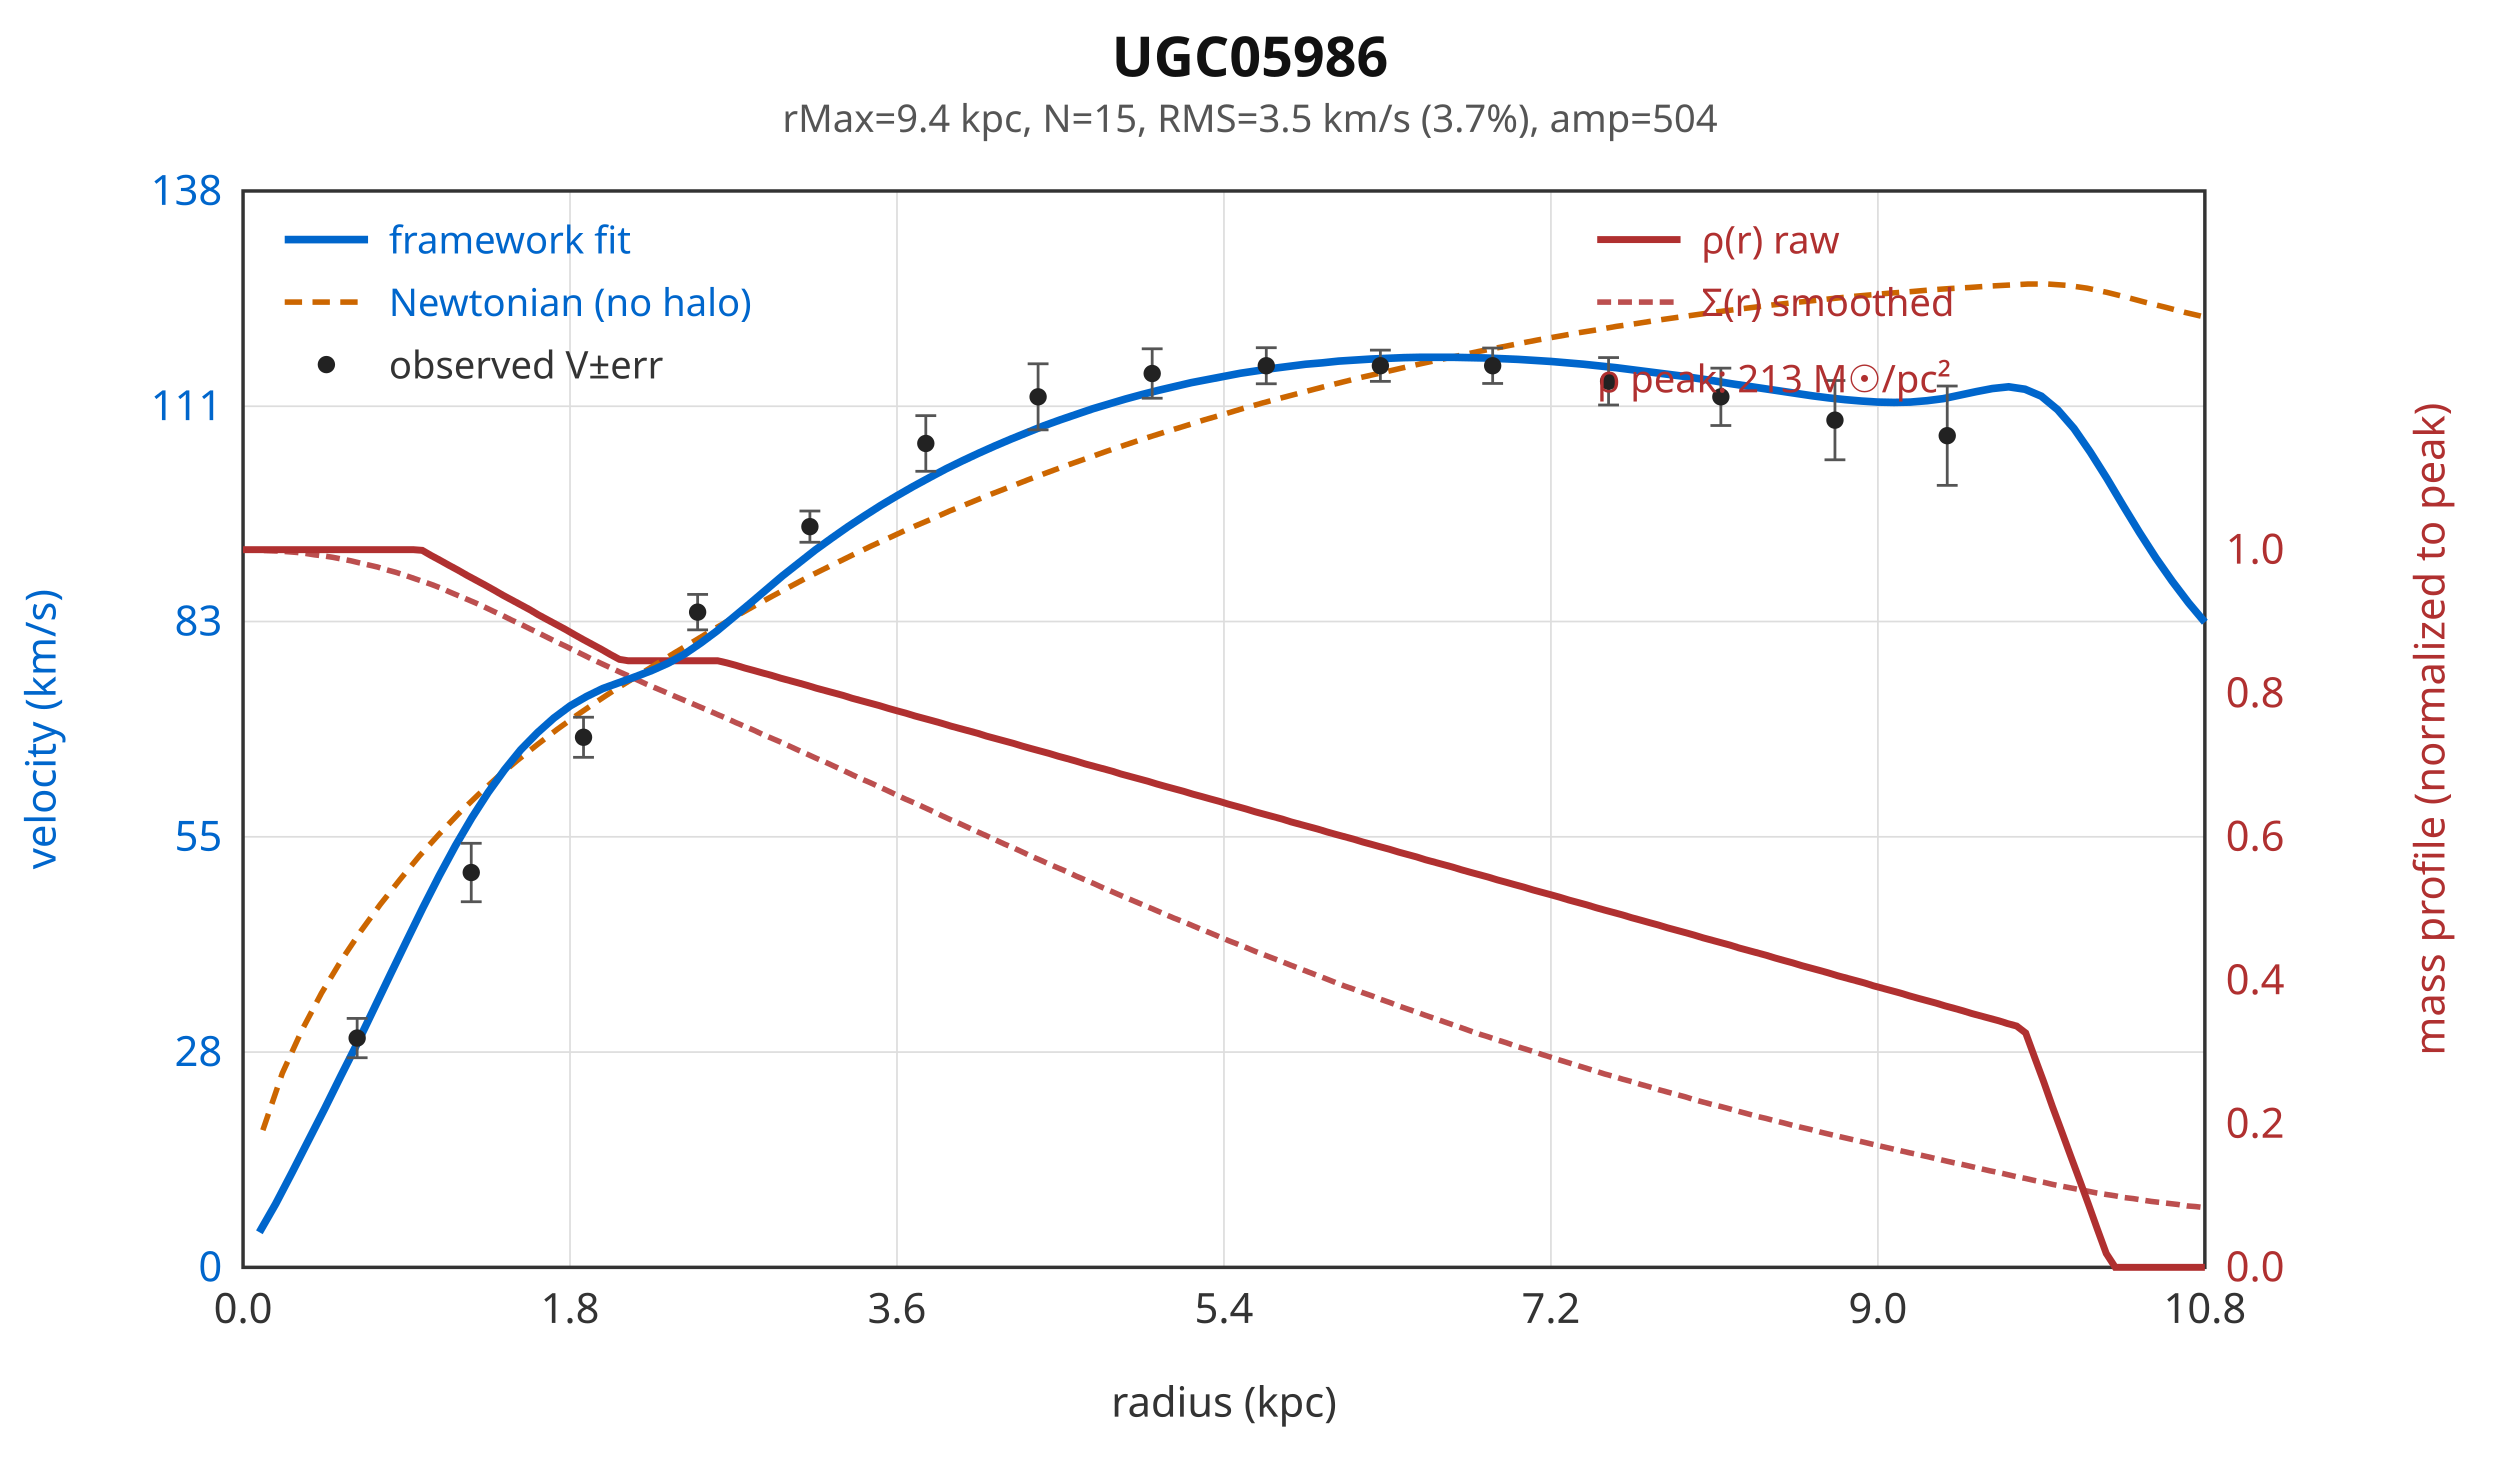
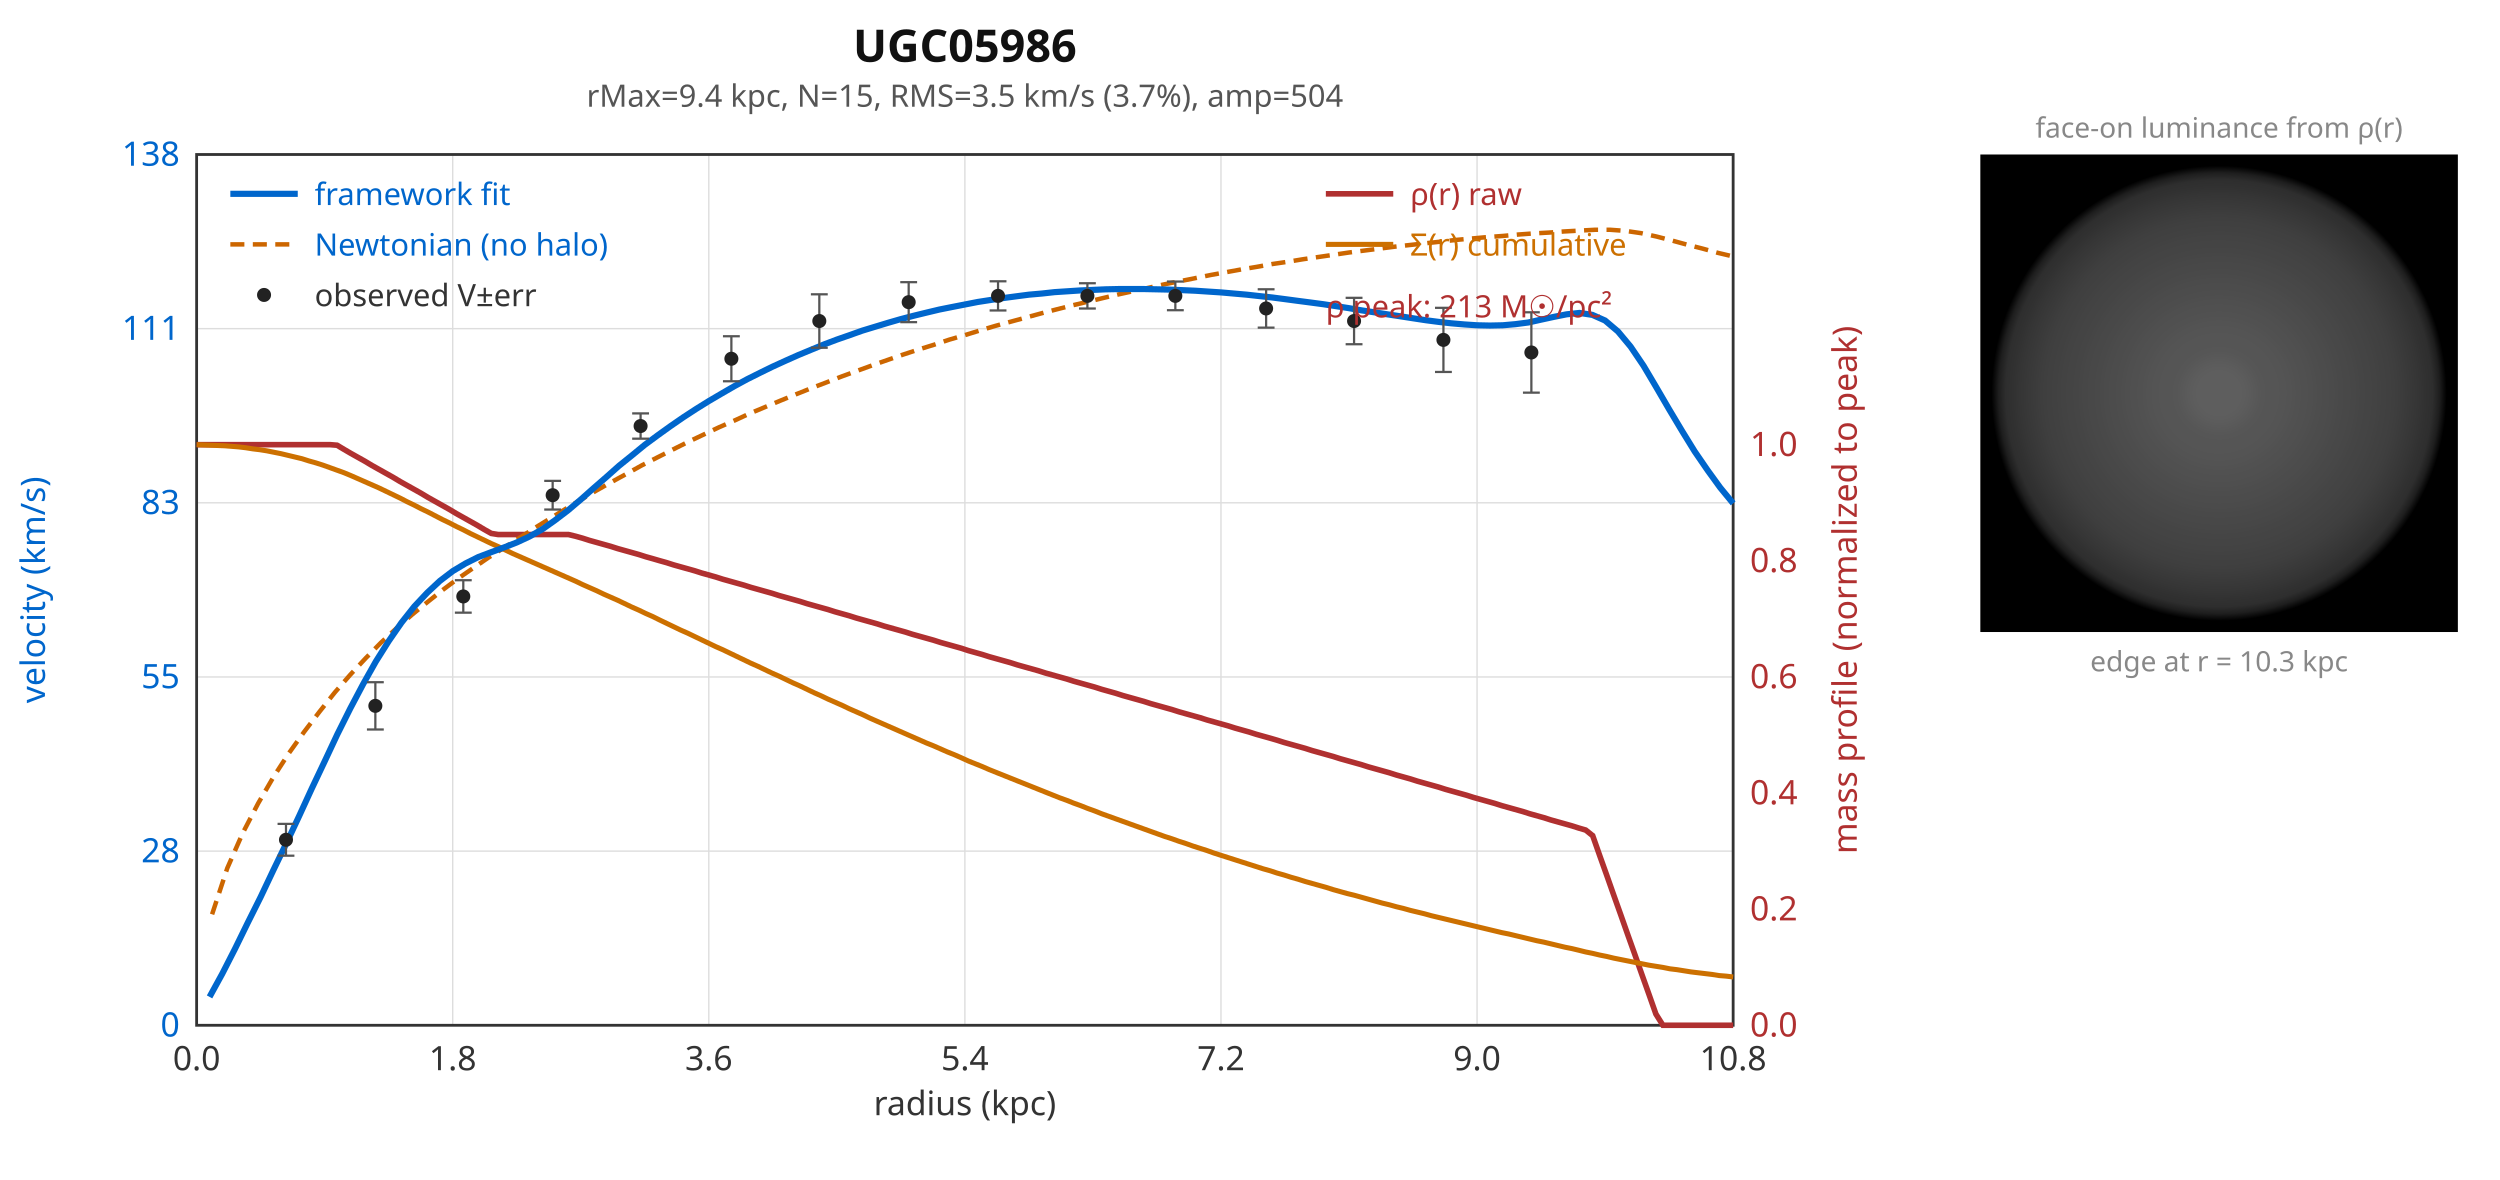
- <svg xmlns="http://www.w3.org/2000/svg" viewBox="0 0 720 420" width="720" height="420" font-family="sans-serif" font-size="12">
+ <svg xmlns="http://www.w3.org/2000/svg" viewBox="0 0 890 420" width="890" height="420" font-family="sans-serif" font-size="12">
  <style>
  .ax { stroke: #333; stroke-width: 1; fill: none; }
  .grid { stroke: #ddd; stroke-width: 0.5; fill: none; }
  .lbl { fill: #333; }
  .lbl-l { fill: #0066cc; }
  .lbl-r { fill: #b03030; }
+   .lbl-s { fill: #cc7000; }
  .obs { fill: #222; }
  .err { stroke: #555; stroke-width: 0.8; fill: none; }
  .fw { stroke: #0066cc; stroke-width: 2.2; fill: none; }
  .nt { stroke: #cc6600; stroke-width: 1.6; fill: none; stroke-dasharray: 5,3; }
  .rho { stroke: #b03030; stroke-width: 2.0; fill: none; }
-   .sig { stroke: #b03030; stroke-width: 1.6; fill: none; stroke-dasharray: 4,2; opacity: 0.85; }
+   .sig { stroke: #cc7000; stroke-width: 1.8; fill: none; }
  .title { fill: #111; font-size: 16px; font-weight: 600; }
  .subtitle { fill: #555; font-size: 11px; }
  .legend { font-size: 11px; }
+   .preview-bg { fill: #000; }
+   .preview-lbl { fill: #888; font-size: 10px; }
</style>
-   <text x="360.0" y="22" text-anchor="middle" class="title">UGC05986</text>
-   <text x="360.0" y="38" text-anchor="middle" class="subtitle">rMax=9.4 kpc, N=15, RMS=3.5 km/s (3.7%), amp=504</text>
-   <line x1="70" y1="365.0" x2="635" y2="365.0" class="grid" />
+   <text x="343.5" y="22" text-anchor="middle" class="title">UGC05986</text>
+   <text x="343.5" y="38" text-anchor="middle" class="subtitle">rMax=9.4 kpc, N=15, RMS=3.5 km/s (3.7%), amp=504</text>
+   <line x1="70" y1="365.0" x2="617" y2="365.0" class="grid" />
  <text x="64" y="369.0" text-anchor="end" class="lbl-l">0</text>
-   <line x1="70" y1="303.0" x2="635" y2="303.0" class="grid" />
+   <line x1="70" y1="303.0" x2="617" y2="303.0" class="grid" />
  <text x="64" y="307.0" text-anchor="end" class="lbl-l">28</text>
-   <line x1="70" y1="241" x2="635" y2="241" class="grid" />
+   <line x1="70" y1="241" x2="617" y2="241" class="grid" />
  <text x="64" y="245" text-anchor="end" class="lbl-l">55</text>
-   <line x1="70" y1="179.0" x2="635" y2="179.0" class="grid" />
+   <line x1="70" y1="179.0" x2="617" y2="179.0" class="grid" />
  <text x="64" y="183.0" text-anchor="end" class="lbl-l">83</text>
-   <line x1="70" y1="117" x2="635" y2="117" class="grid" />
+   <line x1="70" y1="117" x2="617" y2="117" class="grid" />
  <text x="64" y="121" text-anchor="end" class="lbl-l">111</text>
-   <line x1="70" y1="55.0" x2="635" y2="55.0" class="grid" />
+   <line x1="70" y1="55.0" x2="617" y2="55.0" class="grid" />
  <text x="64" y="59.0" text-anchor="end" class="lbl-l">138</text>
-   <text x="641" y="369.0" text-anchor="start" class="lbl-r">0.0</text>
-   <text x="641" y="327.667" text-anchor="start" class="lbl-r">0.2</text>
-   <text x="641" y="286.333" text-anchor="start" class="lbl-r">0.4</text>
-   <text x="641" y="245" text-anchor="start" class="lbl-r">0.6</text>
-   <text x="641" y="203.667" text-anchor="start" class="lbl-r">0.8</text>
-   <text x="641" y="162.333" text-anchor="start" class="lbl-r">1.0</text>
+   <text x="623" y="369.0" text-anchor="start" class="lbl-r">0.0</text>
+   <text x="623" y="327.667" text-anchor="start" class="lbl-r">0.2</text>
+   <text x="623" y="286.333" text-anchor="start" class="lbl-r">0.4</text>
+   <text x="623" y="245" text-anchor="start" class="lbl-r">0.6</text>
+   <text x="623" y="203.667" text-anchor="start" class="lbl-r">0.8</text>
+   <text x="623" y="162.333" text-anchor="start" class="lbl-r">1.0</text>
  <line x1="70.0" y1="55" x2="70.0" y2="365" class="grid" />
  <text x="70.0" y="381" text-anchor="middle" class="lbl">0.0</text>
-   <line x1="164.167" y1="55" x2="164.167" y2="365" class="grid" />
-   <text x="164.167" y="381" text-anchor="middle" class="lbl">1.8</text>
-   <line x1="258.333" y1="55" x2="258.333" y2="365" class="grid" />
-   <text x="258.333" y="381" text-anchor="middle" class="lbl">3.6</text>
-   <line x1="352.5" y1="55" x2="352.5" y2="365" class="grid" />
-   <text x="352.5" y="381" text-anchor="middle" class="lbl">5.4</text>
-   <line x1="446.667" y1="55" x2="446.667" y2="365" class="grid" />
-   <text x="446.667" y="381" text-anchor="middle" class="lbl">7.2</text>
-   <line x1="540.833" y1="55" x2="540.833" y2="365" class="grid" />
-   <text x="540.833" y="381" text-anchor="middle" class="lbl">9.0</text>
-   <line x1="635.0" y1="55" x2="635.0" y2="365" class="grid" />
-   <text x="635.0" y="381" text-anchor="middle" class="lbl">10.8</text>
-   <text x="352.5" y="408" text-anchor="middle" class="lbl">radius (kpc)</text>
+   <line x1="161.167" y1="55" x2="161.167" y2="365" class="grid" />
+   <text x="161.167" y="381" text-anchor="middle" class="lbl">1.8</text>
+   <line x1="252.333" y1="55" x2="252.333" y2="365" class="grid" />
+   <text x="252.333" y="381" text-anchor="middle" class="lbl">3.6</text>
+   <line x1="343.5" y1="55" x2="343.5" y2="365" class="grid" />
+   <text x="343.5" y="381" text-anchor="middle" class="lbl">5.4</text>
+   <line x1="434.667" y1="55" x2="434.667" y2="365" class="grid" />
+   <text x="434.667" y="381" text-anchor="middle" class="lbl">7.2</text>
+   <line x1="525.833" y1="55" x2="525.833" y2="365" class="grid" />
+   <text x="525.833" y="381" text-anchor="middle" class="lbl">9.0</text>
+   <line x1="617.0" y1="55" x2="617.0" y2="365" class="grid" />
+   <text x="617.0" y="381" text-anchor="middle" class="lbl">10.8</text>
+   <text x="343.5" y="397" text-anchor="middle" class="lbl">radius (kpc)</text>
  <text x="16" y="210.0" text-anchor="middle" class="lbl-l" transform="rotate(-90, 16, 210.0)">velocity (km/s)</text>
-   <text x="704" y="210.0" text-anchor="middle" class="lbl-r" transform="rotate(-90, 704, 210.0)">mass profile (normalized to peak)</text>
-   <rect x="70" y="55" width="565" height="310" class="ax" />
-   <path d="M 70.0,158.3 L 72.6,158.3 L 75.2,158.3 L 77.7,158.3 L 80.3,158.3 L 82.9,158.3 L 85.5,158.3 L 88.1,158.3 L 90.6,158.3 L 93.2,158.3 L 95.8,158.3 L 98.4,158.3 L 101.0,158.3 L 103.5,158.3 L 106.1,158.3 L 108.7,158.3 L 111.3,158.3 L 113.9,158.3 L 116.4,158.3 L 119.0,158.3 L 121.6,158.5 L 124.2,160.0 L 126.8,161.4 L 129.3,162.8 L 131.9,164.2 L 134.5,165.7 L 137.1,167.1 L 139.7,168.5 L 142.2,169.9 L 144.8,171.4 L 147.4,172.8 L 150.0,174.2 L 152.6,175.6 L 155.1,177.1 L 157.7,178.5 L 160.3,179.9 L 162.9,181.3 L 165.5,182.8 L 168.0,184.2 L 170.6,185.6 L 173.2,187.0 L 175.8,188.5 L 178.4,189.9 L 180.9,190.3 L 183.5,190.3 L 186.1,190.3 L 188.7,190.3 L 191.3,190.3 L 193.8,190.3 L 196.4,190.3 L 199.0,190.3 L 201.6,190.3 L 204.2,190.3 L 206.7,190.3 L 209.3,190.9 L 211.9,191.6 L 214.5,192.4 L 217.1,193.1 L 219.6,193.8 L 222.2,194.5 L 224.8,195.3 L 227.4,196.0 L 230.0,196.7 L 232.5,197.4 L 235.1,198.2 L 237.7,198.9 L 240.3,199.6 L 242.9,200.3 L 245.4,201.1 L 248.0,201.8 L 250.6,202.5 L 253.2,203.2 L 255.8,204.0 L 258.3,204.7 L 260.9,205.4 L 263.5,206.2 L 266.1,206.9 L 268.7,207.6 L 271.2,208.3 L 273.8,209.1 L 276.4,209.8 L 279.0,210.5 L 281.6,211.2 L 284.1,212.0 L 286.7,212.7 L 289.3,213.4 L 291.9,214.1 L 294.5,214.9 L 297.0,215.6 L 299.6,216.3 L 302.2,217.0 L 304.8,217.8 L 307.4,218.5 L 309.9,219.2 L 312.5,220.0 L 315.1,220.7 L 317.7,221.4 L 320.3,222.1 L 322.8,222.9 L 325.4,223.6 L 328.0,224.3 L 330.6,225.0 L 333.2,225.8 L 335.7,226.5 L 338.3,227.2 L 340.9,227.9 L 343.5,228.7 L 346.1,229.4 L 348.6,230.1 L 351.2,230.8 L 353.8,231.6 L 356.4,232.3 L 358.9,233.0 L 361.5,233.8 L 364.1,234.5 L 366.7,235.2 L 369.3,235.9 L 371.8,236.7 L 374.4,237.4 L 377.0,238.1 L 379.6,238.8 L 382.2,239.6 L 384.7,240.3 L 387.3,241.0 L 389.9,241.7 L 392.5,242.5 L 395.1,243.2 L 397.6,243.9 L 400.2,244.6 L 402.8,245.4 L 405.4,246.1 L 408.0,246.8 L 410.5,247.6 L 413.1,248.3 L 415.7,249.0 L 418.3,249.7 L 420.9,250.5 L 423.4,251.2 L 426.0,251.9 L 428.6,252.6 L 431.2,253.4 L 433.8,254.1 L 436.3,254.8 L 438.9,255.5 L 441.5,256.3 L 444.1,257.0 L 446.7,257.7 L 449.2,258.4 L 451.8,259.2 L 454.4,259.9 L 457.0,260.6 L 459.6,261.4 L 462.1,262.1 L 464.7,262.8 L 467.3,263.5 L 469.9,264.3 L 472.5,265.0 L 475.0,265.7 L 477.6,266.4 L 480.2,267.2 L 482.8,267.9 L 485.4,268.6 L 487.9,269.3 L 490.5,270.1 L 493.1,270.8 L 495.7,271.5 L 498.3,272.2 L 500.8,273.0 L 503.4,273.7 L 506.0,274.4 L 508.6,275.1 L 511.2,275.9 L 513.7,276.6 L 516.3,277.3 L 518.9,278.1 L 521.5,278.8 L 524.1,279.5 L 526.6,280.2 L 529.2,281.0 L 531.8,281.7 L 534.4,282.4 L 537.0,283.1 L 539.5,283.9 L 542.1,284.6 L 544.7,285.3 L 547.3,286.0 L 549.9,286.8 L 552.4,287.5 L 555.0,288.2 L 557.6,288.9 L 560.2,289.7 L 562.8,290.4 L 565.3,291.1 L 567.9,291.9 L 570.5,292.6 L 573.1,293.3 L 575.7,294.0 L 578.2,294.8 L 580.8,295.5 L 583.4,297.5 L 586.0,304.6 L 588.6,311.6 L 591.1,318.7 L 593.7,325.7 L 596.3,332.8 L 598.9,339.8 L 601.5,346.9 L 604.0,353.9 L 606.6,361.0 L 609.2,365.0 L 611.8,365.0 L 614.4,365.0 L 616.9,365.0 L 619.5,365.0 L 622.1,365.0 L 624.7,365.0 L 627.3,365.0 L 629.8,365.0 L 632.4,365.0 L 635.0,365.0" class="rho" />
-   <path d="M 70.0,158.3 L 72.6,158.4 L 75.2,158.5 L 77.7,158.6 L 80.3,158.7 L 82.9,158.9 L 85.5,159.1 L 88.1,159.4 L 90.6,159.8 L 93.2,160.1 L 95.8,160.5 L 98.4,161.0 L 101.0,161.5 L 103.5,162.1 L 106.1,162.7 L 108.7,163.3 L 111.3,164.1 L 113.9,164.8 L 116.4,165.6 L 119.0,166.5 L 121.6,167.4 L 124.2,168.3 L 126.8,169.3 L 129.3,170.4 L 131.9,171.5 L 134.5,172.6 L 137.1,173.7 L 139.7,174.9 L 142.2,176.1 L 144.8,177.3 L 147.4,178.6 L 150.0,179.8 L 152.6,181.1 L 155.1,182.3 L 157.7,183.6 L 160.3,184.9 L 162.9,186.1 L 165.5,187.4 L 168.0,188.6 L 170.6,189.9 L 173.2,191.1 L 175.8,192.3 L 178.4,193.5 L 180.9,194.6 L 183.5,195.8 L 186.1,197.0 L 188.7,198.1 L 191.3,199.2 L 193.8,200.3 L 196.4,201.4 L 199.0,202.5 L 201.6,203.6 L 204.2,204.7 L 206.7,205.8 L 209.3,206.9 L 211.9,208.1 L 214.5,209.2 L 217.1,210.3 L 219.6,211.5 L 222.2,212.6 L 224.8,213.7 L 227.4,214.9 L 230.0,216.1 L 232.5,217.2 L 235.1,218.4 L 237.7,219.5 L 240.3,220.7 L 242.9,221.9 L 245.4,223.1 L 248.0,224.3 L 250.6,225.4 L 253.2,226.6 L 255.8,227.8 L 258.3,229.0 L 260.9,230.2 L 263.5,231.3 L 266.1,232.5 L 268.7,233.7 L 271.2,234.9 L 273.8,236.1 L 276.4,237.2 L 279.0,238.4 L 281.6,239.6 L 284.1,240.7 L 286.7,241.9 L 289.3,243.1 L 291.9,244.2 L 294.5,245.4 L 297.0,246.6 L 299.6,247.7 L 302.2,248.9 L 304.8,250.0 L 307.4,251.1 L 309.9,252.3 L 312.5,253.4 L 315.1,254.5 L 317.7,255.7 L 320.3,256.8 L 322.8,257.9 L 325.4,259.0 L 328.0,260.1 L 330.6,261.2 L 333.2,262.3 L 335.7,263.4 L 338.3,264.5 L 340.9,265.5 L 343.5,266.6 L 346.1,267.7 L 348.6,268.7 L 351.2,269.8 L 353.8,270.9 L 356.4,271.9 L 358.9,272.9 L 361.5,274.0 L 364.1,275.0 L 366.7,276.0 L 369.3,277.0 L 371.8,278.0 L 374.4,279.0 L 377.0,280.0 L 379.6,281.0 L 382.2,282.0 L 384.7,283.0 L 387.3,284.0 L 389.9,284.9 L 392.5,285.9 L 395.1,286.8 L 397.6,287.8 L 400.2,288.7 L 402.8,289.7 L 405.4,290.6 L 408.0,291.5 L 410.5,292.4 L 413.1,293.3 L 415.7,294.2 L 418.3,295.1 L 420.9,296.0 L 423.4,296.9 L 426.0,297.8 L 428.6,298.6 L 431.2,299.5 L 433.8,300.3 L 436.3,301.2 L 438.9,302.0 L 441.5,302.8 L 444.1,303.7 L 446.7,304.5 L 449.2,305.3 L 451.8,306.1 L 454.4,306.9 L 457.0,307.7 L 459.6,308.5 L 462.1,309.3 L 464.7,310.0 L 467.3,310.8 L 469.9,311.5 L 472.5,312.3 L 475.0,313.0 L 477.6,313.8 L 480.2,314.5 L 482.8,315.2 L 485.4,315.9 L 487.9,316.7 L 490.5,317.4 L 493.1,318.1 L 495.7,318.7 L 498.3,319.4 L 500.8,320.1 L 503.4,320.8 L 506.0,321.5 L 508.6,322.1 L 511.2,322.8 L 513.7,323.4 L 516.3,324.1 L 518.9,324.7 L 521.5,325.3 L 524.1,326.0 L 526.6,326.6 L 529.2,327.2 L 531.8,327.8 L 534.4,328.4 L 537.0,329.0 L 539.5,329.6 L 542.1,330.2 L 544.7,330.8 L 547.3,331.4 L 549.9,332.0 L 552.4,332.5 L 555.0,333.1 L 557.6,333.7 L 560.2,334.3 L 562.8,334.9 L 565.3,335.4 L 567.9,336.0 L 570.5,336.6 L 573.1,337.2 L 575.7,337.7 L 578.2,338.3 L 580.8,338.9 L 583.4,339.4 L 586.0,340.0 L 588.6,340.5 L 591.1,341.1 L 593.7,341.6 L 596.3,342.1 L 598.9,342.6 L 601.5,343.1 L 604.0,343.6 L 606.6,344.0 L 609.2,344.4 L 611.8,344.9 L 614.4,345.2 L 616.9,345.6 L 619.5,346.0 L 622.1,346.3 L 624.7,346.6 L 627.3,346.9 L 629.8,347.3 L 632.4,347.5 L 635.0,347.8" class="sig" />
-   <path d="M 75.7,325.5 L 81.3,309.1 L 87.0,296.6 L 92.6,286.0 L 98.2,276.7 L 103.9,268.2 L 109.5,260.5 L 115.2,253.3 L 120.8,246.5 L 126.5,240.2 L 132.1,234.3 L 137.8,228.8 L 143.4,223.7 L 149.1,218.9 L 154.8,214.4 L 160.4,210.1 L 166.1,206.0 L 171.7,202.2 L 177.3,198.5 L 183.0,195.0 L 188.6,191.5 L 194.3,188.0 L 200.0,184.6 L 205.6,181.2 L 211.2,177.9 L 216.9,174.7 L 222.6,171.6 L 228.2,168.6 L 233.8,165.6 L 239.5,162.8 L 245.2,160.0 L 250.8,157.3 L 256.5,154.7 L 262.1,152.1 L 267.8,149.7 L 273.4,147.2 L 279.1,144.9 L 284.7,142.6 L 290.4,140.4 L 296.0,138.2 L 301.6,136.1 L 307.3,134.0 L 313.0,132.0 L 318.6,130.0 L 324.2,128.1 L 329.9,126.2 L 335.6,124.4 L 341.2,122.7 L 346.9,120.9 L 352.5,119.3 L 358.1,117.6 L 363.8,116.0 L 369.4,114.5 L 375.1,113.0 L 380.8,111.5 L 386.4,110.1 L 392.0,108.7 L 397.7,107.4 L 403.3,106.1 L 409.0,104.8 L 414.6,103.6 L 420.3,102.4 L 425.9,101.2 L 431.6,100.1 L 437.2,99.0 L 442.9,97.9 L 448.6,96.9 L 454.2,95.9 L 459.9,95.0 L 465.5,94.0 L 471.2,93.2 L 476.8,92.3 L 482.4,91.5 L 488.1,90.7 L 493.8,89.9 L 499.4,89.2 L 505.1,88.5 L 510.7,87.8 L 516.3,87.2 L 522.0,86.6 L 527.6,86.0 L 533.3,85.4 L 539.0,84.9 L 544.6,84.4 L 550.2,84.0 L 555.9,83.5 L 561.6,83.1 L 567.2,82.8 L 572.8,82.4 L 578.5,82.1 L 584.1,81.8 L 589.8,81.8 L 595.5,82.2 L 601.1,83.0 L 606.8,84.2 L 612.4,85.6 L 618.0,87.1 L 623.7,88.5 L 629.4,90.0 L 635.0,91.3" class="nt" />
-   <path d="M 74.7,354.9 L 79.4,346.7 L 84.1,337.7 L 88.8,328.5 L 93.5,319.3 L 98.2,309.8 L 103.0,300.3 L 107.7,290.5 L 112.4,280.7 L 117.1,271.0 L 121.8,261.4 L 126.5,252.2 L 131.2,243.5 L 135.9,235.5 L 140.6,228.2 L 145.3,221.7 L 150.0,215.9 L 154.8,211.0 L 159.5,206.8 L 164.2,203.3 L 168.9,200.6 L 173.6,198.3 L 178.3,196.6 L 183.0,194.9 L 187.7,193.1 L 192.4,191.0 L 197.1,188.4 L 201.8,185.2 L 206.5,181.7 L 211.2,177.8 L 216.0,173.8 L 220.7,169.8 L 225.4,165.8 L 230.1,162.1 L 234.8,158.4 L 239.5,155.0 L 244.2,151.7 L 248.9,148.6 L 253.6,145.6 L 258.3,142.8 L 263.0,140.1 L 267.8,137.5 L 272.5,135.0 L 277.2,132.7 L 281.9,130.5 L 286.6,128.4 L 291.3,126.4 L 296.0,124.5 L 300.7,122.6 L 305.4,120.9 L 310.1,119.3 L 314.8,117.7 L 319.5,116.3 L 324.2,114.9 L 329.0,113.6 L 333.7,112.4 L 338.4,111.3 L 343.1,110.2 L 347.8,109.3 L 352.5,108.4 L 357.2,107.5 L 361.9,106.8 L 366.6,106.1 L 371.3,105.5 L 376.0,104.9 L 380.8,104.5 L 385.5,104.0 L 390.2,103.7 L 394.9,103.4 L 399.6,103.2 L 404.3,103.0 L 409.0,102.9 L 413.7,102.9 L 418.4,102.9 L 423.1,103.0 L 427.8,103.1 L 432.5,103.3 L 437.2,103.5 L 442.0,103.8 L 446.7,104.1 L 451.4,104.5 L 456.1,104.9 L 460.8,105.4 L 465.5,105.9 L 470.2,106.5 L 474.9,107.1 L 479.6,107.7 L 484.3,108.3 L 489.0,109.0 L 493.8,109.7 L 498.5,110.5 L 503.2,111.2 L 507.9,111.9 L 512.6,112.6 L 517.3,113.3 L 522.0,114.0 L 526.7,114.6 L 531.4,115.1 L 536.1,115.5 L 540.8,115.8 L 545.5,115.9 L 550.2,115.8 L 555.0,115.4 L 559.7,114.8 L 564.4,113.8 L 569.1,112.8 L 573.8,111.9 L 578.5,111.4 L 583.2,112.1 L 587.9,114.1 L 592.6,118.0 L 597.3,123.4 L 602.0,130.2 L 606.8,137.8 L 611.5,145.7 L 616.2,153.4 L 620.9,160.7 L 625.6,167.4 L 630.3,173.6 L 635.0,179.2" class="fw" />
-   <line x1="102.859" y1="293.301" x2="102.859" y2="304.628" class="err" />
-   <line x1="99.859" y1="293.301" x2="105.859" y2="293.301" class="err" />
-   <line x1="99.859" y1="304.628" x2="105.859" y2="304.628" class="err" />
-   <circle cx="102.859" cy="298.964" r="2.5" class="obs" />
-   <line x1="135.719" y1="242.867" x2="135.719" y2="259.701" class="err" />
-   <line x1="132.719" y1="242.867" x2="138.719" y2="242.867" class="err" />
-   <line x1="132.719" y1="259.701" x2="138.719" y2="259.701" class="err" />
-   <circle cx="135.719" cy="251.284" r="2.5" class="obs" />
-   <line x1="168.056" y1="206.559" x2="168.056" y2="218.109" class="err" />
-   <line x1="165.056" y1="206.559" x2="171.056" y2="206.559" class="err" />
-   <line x1="165.056" y1="218.109" x2="171.056" y2="218.109" class="err" />
-   <circle cx="168.056" cy="212.334" r="2.5" class="obs" />
-   <line x1="200.916" y1="171.19" x2="200.916" y2="181.398" class="err" />
-   <line x1="197.916" y1="171.19" x2="203.916" y2="171.19" class="err" />
-   <line x1="197.916" y1="181.398" x2="203.916" y2="181.398" class="err" />
-   <circle cx="200.916" cy="176.294" r="2.5" class="obs" />
-   <line x1="233.253" y1="147.171" x2="233.253" y2="156.17" class="err" />
-   <line x1="230.253" y1="147.171" x2="236.253" y2="147.171" class="err" />
-   <line x1="230.253" y1="156.17" x2="236.253" y2="156.17" class="err" />
-   <circle cx="233.253" cy="151.67" r="2.5" class="obs" />
-   <line x1="266.634" y1="119.705" x2="266.634" y2="135.732" class="err" />
-   <line x1="263.634" y1="119.705" x2="269.634" y2="119.705" class="err" />
-   <line x1="263.634" y1="135.732" x2="269.634" y2="135.732" class="err" />
-   <circle cx="266.634" cy="127.718" r="2.5" class="obs" />
-   <line x1="298.972" y1="104.774" x2="298.972" y2="123.801" class="err" />
-   <line x1="295.972" y1="104.774" x2="301.972" y2="104.774" class="err" />
-   <line x1="295.972" y1="123.801" x2="301.972" y2="123.801" class="err" />
-   <circle cx="298.972" cy="114.287" r="2.5" class="obs" />
-   <line x1="331.831" y1="100.453" x2="331.831" y2="114.69" class="err" />
-   <line x1="328.831" y1="100.453" x2="334.831" y2="100.453" class="err" />
-   <line x1="328.831" y1="114.69" x2="334.831" y2="114.69" class="err" />
-   <circle cx="331.831" cy="107.572" r="2.5" class="obs" />
-   <line x1="364.69" y1="100.14" x2="364.69" y2="110.527" class="err" />
-   <line x1="361.69" y1="100.14" x2="367.69" y2="100.14" class="err" />
-   <line x1="361.69" y1="110.527" x2="367.69" y2="110.527" class="err" />
-   <circle cx="364.69" cy="105.333" r="2.5" class="obs" />
-   <line x1="397.55" y1="100.834" x2="397.55" y2="109.833" class="err" />
-   <line x1="394.55" y1="100.834" x2="400.55" y2="100.834" class="err" />
-   <line x1="394.55" y1="109.833" x2="400.55" y2="109.833" class="err" />
-   <circle cx="397.55" cy="105.333" r="2.5" class="obs" />
-   <line x1="429.887" y1="100.23" x2="429.887" y2="110.437" class="err" />
-   <line x1="426.887" y1="100.23" x2="432.887" y2="100.23" class="err" />
-   <line x1="426.887" y1="110.437" x2="432.887" y2="110.437" class="err" />
-   <circle cx="429.887" cy="105.333" r="2.5" class="obs" />
-   <line x1="463.268" y1="102.983" x2="463.268" y2="116.638" class="err" />
-   <line x1="460.268" y1="102.983" x2="466.268" y2="102.983" class="err" />
-   <line x1="460.268" y1="116.638" x2="466.268" y2="116.638" class="err" />
-   <circle cx="463.268" cy="109.81" r="2.5" class="obs" />
-   <line x1="495.606" y1="106.027" x2="495.606" y2="122.547" class="err" />
-   <line x1="492.606" y1="106.027" x2="498.606" y2="106.027" class="err" />
-   <line x1="492.606" y1="122.547" x2="498.606" y2="122.547" class="err" />
-   <circle cx="495.606" cy="114.287" r="2.5" class="obs" />
-   <line x1="528.465" y1="109.586" x2="528.465" y2="132.419" class="err" />
-   <line x1="525.465" y1="109.586" x2="531.465" y2="109.586" class="err" />
-   <line x1="525.465" y1="132.419" x2="531.465" y2="132.419" class="err" />
-   <circle cx="528.465" cy="121.003" r="2.5" class="obs" />
-   <line x1="560.803" y1="111.176" x2="560.803" y2="139.784" class="err" />
-   <line x1="557.803" y1="111.176" x2="563.803" y2="111.176" class="err" />
-   <line x1="557.803" y1="139.784" x2="563.803" y2="139.784" class="err" />
-   <circle cx="560.803" cy="125.48" r="2.5" class="obs" />
+   <text x="661" y="210.0" text-anchor="middle" class="lbl-r" transform="rotate(-90, 661, 210.0)">mass profile (normalized to peak)</text>
+   <rect x="70" y="55" width="547" height="310" class="ax" />
+   <path d="M 70.0,158.3 L 72.5,158.3 L 75.0,158.3 L 77.5,158.3 L 80.0,158.3 L 82.5,158.3 L 85.0,158.3 L 87.5,158.3 L 90.0,158.3 L 92.5,158.3 L 95.0,158.3 L 97.5,158.3 L 100.0,158.3 L 102.5,158.3 L 105.0,158.3 L 107.5,158.3 L 110.0,158.3 L 112.5,158.3 L 115.0,158.3 L 117.5,158.3 L 120.0,158.5 L 122.5,160.0 L 124.9,161.4 L 127.4,162.8 L 129.9,164.2 L 132.4,165.7 L 134.9,167.1 L 137.4,168.5 L 139.9,169.9 L 142.4,171.4 L 144.9,172.8 L 147.4,174.2 L 149.9,175.6 L 152.4,177.1 L 154.9,178.5 L 157.4,179.9 L 159.9,181.3 L 162.4,182.8 L 164.9,184.2 L 167.4,185.6 L 169.9,187.0 L 172.4,188.5 L 174.9,189.9 L 177.4,190.3 L 179.9,190.3 L 182.4,190.3 L 184.9,190.3 L 187.4,190.3 L 189.9,190.3 L 192.4,190.3 L 194.9,190.3 L 197.4,190.3 L 199.9,190.3 L 202.4,190.3 L 204.9,190.9 L 207.4,191.6 L 209.9,192.4 L 212.4,193.1 L 214.9,193.8 L 217.4,194.5 L 219.9,195.3 L 222.4,196.0 L 224.9,196.7 L 227.4,197.4 L 229.9,198.2 L 232.4,198.9 L 234.8,199.6 L 237.3,200.3 L 239.8,201.1 L 242.3,201.8 L 244.8,202.5 L 247.3,203.2 L 249.8,204.0 L 252.3,204.7 L 254.8,205.4 L 257.3,206.2 L 259.8,206.9 L 262.3,207.6 L 264.8,208.3 L 267.3,209.1 L 269.8,209.8 L 272.3,210.5 L 274.8,211.2 L 277.3,212.0 L 279.8,212.7 L 282.3,213.4 L 284.8,214.1 L 287.3,214.9 L 289.8,215.6 L 292.3,216.3 L 294.8,217.0 L 297.3,217.8 L 299.8,218.5 L 302.3,219.2 L 304.8,220.0 L 307.3,220.7 L 309.8,221.4 L 312.3,222.1 L 314.8,222.9 L 317.3,223.6 L 319.8,224.3 L 322.3,225.0 L 324.8,225.8 L 327.3,226.5 L 329.8,227.2 L 332.3,227.9 L 334.8,228.7 L 337.3,229.4 L 339.8,230.1 L 342.3,230.8 L 344.7,231.6 L 347.2,232.3 L 349.7,233.0 L 352.2,233.8 L 354.7,234.5 L 357.2,235.2 L 359.7,235.9 L 362.2,236.7 L 364.7,237.4 L 367.2,238.1 L 369.7,238.8 L 372.2,239.6 L 374.7,240.3 L 377.2,241.0 L 379.7,241.7 L 382.2,242.5 L 384.7,243.2 L 387.2,243.9 L 389.7,244.6 L 392.2,245.4 L 394.7,246.1 L 397.2,246.8 L 399.7,247.6 L 402.2,248.3 L 404.7,249.0 L 407.2,249.7 L 409.7,250.5 L 412.2,251.2 L 414.7,251.9 L 417.2,252.6 L 419.7,253.4 L 422.2,254.1 L 424.7,254.8 L 427.2,255.5 L 429.7,256.3 L 432.2,257.0 L 434.7,257.7 L 437.2,258.4 L 439.7,259.2 L 442.2,259.9 L 444.7,260.6 L 447.2,261.4 L 449.7,262.1 L 452.2,262.8 L 454.6,263.5 L 457.1,264.3 L 459.6,265.0 L 462.1,265.7 L 464.6,266.4 L 467.1,267.2 L 469.6,267.9 L 472.1,268.6 L 474.6,269.3 L 477.1,270.1 L 479.6,270.8 L 482.1,271.5 L 484.6,272.2 L 487.1,273.0 L 489.6,273.7 L 492.1,274.4 L 494.6,275.1 L 497.1,275.9 L 499.6,276.6 L 502.1,277.3 L 504.6,278.1 L 507.1,278.8 L 509.6,279.5 L 512.1,280.2 L 514.6,281.0 L 517.1,281.7 L 519.6,282.4 L 522.1,283.1 L 524.6,283.9 L 527.1,284.6 L 529.6,285.3 L 532.1,286.0 L 534.6,286.8 L 537.1,287.5 L 539.6,288.2 L 542.1,288.9 L 544.6,289.7 L 547.1,290.4 L 549.6,291.1 L 552.1,291.9 L 554.6,292.6 L 557.1,293.3 L 559.6,294.0 L 562.1,294.8 L 564.5,295.5 L 567.0,297.5 L 569.5,304.6 L 572.0,311.6 L 574.5,318.7 L 577.0,325.7 L 579.5,332.8 L 582.0,339.8 L 584.5,346.9 L 587.0,353.9 L 589.5,361.0 L 592.0,365.0 L 594.5,365.0 L 597.0,365.0 L 599.5,365.0 L 602.0,365.0 L 604.5,365.0 L 607.0,365.0 L 609.5,365.0 L 612.0,365.0 L 614.5,365.0 L 617.0,365.0" class="rho" />
+   <path d="M 70.0,158.3 L 72.5,158.4 L 75.0,158.5 L 77.5,158.6 L 80.0,158.7 L 82.5,158.9 L 85.0,159.1 L 87.5,159.4 L 90.0,159.8 L 92.5,160.1 L 95.0,160.5 L 97.5,161.0 L 100.0,161.5 L 102.5,162.1 L 105.0,162.7 L 107.5,163.3 L 110.0,164.1 L 112.5,164.8 L 115.0,165.6 L 117.5,166.5 L 120.0,167.4 L 122.5,168.3 L 124.9,169.3 L 127.4,170.4 L 129.9,171.5 L 132.4,172.6 L 134.9,173.7 L 137.4,174.9 L 139.9,176.1 L 142.4,177.3 L 144.9,178.6 L 147.4,179.8 L 149.9,181.1 L 152.4,182.3 L 154.9,183.6 L 157.4,184.9 L 159.9,186.1 L 162.4,187.4 L 164.9,188.6 L 167.4,189.9 L 169.9,191.1 L 172.4,192.3 L 174.9,193.5 L 177.4,194.6 L 179.9,195.8 L 182.4,197.0 L 184.9,198.1 L 187.4,199.2 L 189.9,200.3 L 192.4,201.4 L 194.9,202.5 L 197.4,203.6 L 199.9,204.7 L 202.4,205.8 L 204.9,206.9 L 207.4,208.1 L 209.9,209.2 L 212.4,210.3 L 214.9,211.5 L 217.4,212.6 L 219.9,213.7 L 222.4,214.9 L 224.9,216.1 L 227.4,217.2 L 229.9,218.4 L 232.4,219.5 L 234.8,220.7 L 237.3,221.9 L 239.8,223.1 L 242.3,224.3 L 244.8,225.4 L 247.3,226.6 L 249.8,227.8 L 252.3,229.0 L 254.8,230.2 L 257.3,231.3 L 259.8,232.5 L 262.3,233.7 L 264.8,234.9 L 267.3,236.1 L 269.8,237.2 L 272.3,238.4 L 274.8,239.6 L 277.3,240.7 L 279.8,241.9 L 282.3,243.1 L 284.8,244.2 L 287.3,245.4 L 289.8,246.6 L 292.3,247.7 L 294.8,248.9 L 297.3,250.0 L 299.8,251.1 L 302.3,252.3 L 304.8,253.4 L 307.3,254.5 L 309.8,255.7 L 312.3,256.8 L 314.8,257.9 L 317.3,259.0 L 319.8,260.1 L 322.3,261.2 L 324.8,262.3 L 327.3,263.4 L 329.8,264.5 L 332.3,265.5 L 334.8,266.6 L 337.3,267.7 L 339.8,268.7 L 342.3,269.8 L 344.7,270.9 L 347.2,271.9 L 349.7,272.9 L 352.2,274.0 L 354.7,275.0 L 357.2,276.0 L 359.7,277.0 L 362.2,278.0 L 364.7,279.0 L 367.2,280.0 L 369.7,281.0 L 372.2,282.0 L 374.7,283.0 L 377.2,284.0 L 379.7,284.9 L 382.2,285.9 L 384.7,286.8 L 387.2,287.8 L 389.7,288.7 L 392.2,289.7 L 394.7,290.6 L 397.2,291.5 L 399.7,292.4 L 402.2,293.3 L 404.7,294.2 L 407.2,295.1 L 409.7,296.0 L 412.2,296.9 L 414.7,297.8 L 417.2,298.6 L 419.7,299.5 L 422.2,300.3 L 424.7,301.2 L 427.2,302.0 L 429.7,302.8 L 432.2,303.7 L 434.7,304.5 L 437.2,305.3 L 439.7,306.1 L 442.2,306.9 L 444.7,307.7 L 447.2,308.5 L 449.7,309.3 L 452.2,310.0 L 454.6,310.8 L 457.1,311.5 L 459.6,312.3 L 462.1,313.0 L 464.6,313.8 L 467.1,314.5 L 469.6,315.2 L 472.1,315.9 L 474.6,316.7 L 477.1,317.4 L 479.6,318.1 L 482.1,318.7 L 484.6,319.4 L 487.1,320.1 L 489.6,320.8 L 492.1,321.5 L 494.6,322.1 L 497.1,322.8 L 499.6,323.4 L 502.1,324.1 L 504.6,324.7 L 507.1,325.3 L 509.6,326.0 L 512.1,326.6 L 514.6,327.2 L 517.1,327.8 L 519.6,328.4 L 522.1,329.0 L 524.6,329.6 L 527.1,330.2 L 529.6,330.8 L 532.1,331.4 L 534.6,332.0 L 537.1,332.5 L 539.6,333.1 L 542.1,333.7 L 544.6,334.3 L 547.1,334.9 L 549.6,335.4 L 552.1,336.0 L 554.6,336.6 L 557.1,337.2 L 559.6,337.7 L 562.1,338.3 L 564.5,338.9 L 567.0,339.4 L 569.5,340.0 L 572.0,340.5 L 574.5,341.1 L 577.0,341.6 L 579.5,342.1 L 582.0,342.6 L 584.5,343.1 L 587.0,343.6 L 589.5,344.0 L 592.0,344.4 L 594.5,344.9 L 597.0,345.2 L 599.5,345.6 L 602.0,346.0 L 604.5,346.3 L 607.0,346.6 L 609.5,346.9 L 612.0,347.3 L 614.5,347.5 L 617.0,347.8" class="sig" />
+   <path d="M 75.5,325.5 L 80.9,309.1 L 86.4,296.6 L 91.9,286.0 L 97.3,276.7 L 102.8,268.2 L 108.3,260.5 L 113.8,253.3 L 119.2,246.5 L 124.7,240.2 L 130.2,234.3 L 135.6,228.8 L 141.1,223.7 L 146.6,218.9 L 152.1,214.4 L 157.5,210.1 L 163.0,206.0 L 168.5,202.2 L 173.9,198.5 L 179.4,195.0 L 184.9,191.5 L 190.3,188.0 L 195.8,184.6 L 201.3,181.2 L 206.8,177.9 L 212.2,174.7 L 217.7,171.6 L 223.2,168.6 L 228.6,165.6 L 234.1,162.8 L 239.6,160.0 L 245.0,157.3 L 250.5,154.7 L 256.0,152.1 L 261.5,149.7 L 266.9,147.2 L 272.4,144.9 L 277.9,142.6 L 283.3,140.4 L 288.8,138.2 L 294.3,136.1 L 299.7,134.0 L 305.2,132.0 L 310.7,130.0 L 316.1,128.1 L 321.6,126.2 L 327.1,124.4 L 332.6,122.7 L 338.0,120.9 L 343.5,119.3 L 349.0,117.6 L 354.4,116.0 L 359.9,114.5 L 365.4,113.0 L 370.9,111.5 L 376.3,110.1 L 381.8,108.7 L 387.3,107.4 L 392.7,106.1 L 398.2,104.8 L 403.7,103.6 L 409.1,102.4 L 414.6,101.2 L 420.1,100.1 L 425.6,99.0 L 431.0,97.9 L 436.5,96.9 L 442.0,95.9 L 447.4,95.0 L 452.9,94.0 L 458.4,93.2 L 463.8,92.3 L 469.3,91.5 L 474.8,90.7 L 480.2,89.9 L 485.7,89.2 L 491.2,88.5 L 496.7,87.8 L 502.1,87.2 L 507.6,86.6 L 513.1,86.0 L 518.5,85.4 L 524.0,84.9 L 529.5,84.4 L 535.0,84.0 L 540.4,83.5 L 545.9,83.1 L 551.4,82.8 L 556.8,82.4 L 562.3,82.1 L 567.8,81.8 L 573.2,81.8 L 578.7,82.2 L 584.2,83.0 L 589.7,84.2 L 595.1,85.6 L 600.6,87.1 L 606.1,88.5 L 611.5,90.0 L 617.0,91.3" class="nt" />
+   <path d="M 74.6,354.9 L 79.1,346.7 L 83.7,337.7 L 88.2,328.5 L 92.8,319.3 L 97.3,309.8 L 101.9,300.3 L 106.5,290.5 L 111.0,280.7 L 115.6,271.0 L 120.1,261.4 L 124.7,252.2 L 129.3,243.5 L 133.8,235.5 L 138.4,228.2 L 142.9,221.7 L 147.5,215.9 L 152.1,211.0 L 156.6,206.8 L 161.2,203.3 L 165.7,200.6 L 170.3,198.3 L 174.8,196.6 L 179.4,194.9 L 184.0,193.1 L 188.5,191.0 L 193.1,188.4 L 197.6,185.2 L 202.2,181.7 L 206.8,177.8 L 211.3,173.8 L 215.9,169.8 L 220.4,165.8 L 225.0,162.1 L 229.5,158.4 L 234.1,155.0 L 238.7,151.7 L 243.2,148.6 L 247.8,145.6 L 252.3,142.8 L 256.9,140.1 L 261.4,137.5 L 266.0,135.0 L 270.6,132.7 L 275.1,130.5 L 279.7,128.4 L 284.2,126.4 L 288.8,124.5 L 293.4,122.6 L 297.9,120.9 L 302.5,119.3 L 307.0,117.7 L 311.6,116.3 L 316.2,114.9 L 320.7,113.6 L 325.3,112.4 L 329.8,111.3 L 334.4,110.2 L 338.9,109.3 L 343.5,108.4 L 348.1,107.5 L 352.6,106.8 L 357.2,106.1 L 361.7,105.5 L 366.3,104.9 L 370.9,104.5 L 375.4,104.0 L 380.0,103.7 L 384.5,103.4 L 389.1,103.2 L 393.6,103.0 L 398.2,102.9 L 402.8,102.9 L 407.3,102.9 L 411.9,103.0 L 416.4,103.1 L 421.0,103.3 L 425.6,103.5 L 430.1,103.8 L 434.7,104.1 L 439.2,104.5 L 443.8,104.9 L 448.3,105.4 L 452.9,105.9 L 457.5,106.5 L 462.0,107.1 L 466.6,107.7 L 471.1,108.3 L 475.7,109.0 L 480.2,109.7 L 484.8,110.5 L 489.4,111.2 L 493.9,111.9 L 498.5,112.6 L 503.0,113.3 L 507.6,114.0 L 512.2,114.6 L 516.7,115.1 L 521.3,115.5 L 525.8,115.8 L 530.4,115.9 L 535.0,115.8 L 539.5,115.4 L 544.1,114.8 L 548.6,113.8 L 553.2,112.8 L 557.7,111.9 L 562.3,111.4 L 566.9,112.1 L 571.4,114.1 L 576.0,118.0 L 580.5,123.4 L 585.1,130.2 L 589.6,137.8 L 594.2,145.7 L 598.8,153.4 L 603.3,160.7 L 607.9,167.4 L 612.4,173.6 L 617.0,179.2" class="fw" />
+   <line x1="101.812" y1="293.301" x2="101.812" y2="304.628" class="err" />
+   <line x1="98.812" y1="293.301" x2="104.812" y2="293.301" class="err" />
+   <line x1="98.812" y1="304.628" x2="104.812" y2="304.628" class="err" />
+   <circle cx="101.812" cy="298.964" r="2.5" class="obs" />
+   <line x1="133.625" y1="242.867" x2="133.625" y2="259.701" class="err" />
+   <line x1="130.625" y1="242.867" x2="136.625" y2="242.867" class="err" />
+   <line x1="130.625" y1="259.701" x2="136.625" y2="259.701" class="err" />
+   <circle cx="133.625" cy="251.284" r="2.5" class="obs" />
+   <line x1="164.932" y1="206.559" x2="164.932" y2="218.109" class="err" />
+   <line x1="161.932" y1="206.559" x2="167.932" y2="206.559" class="err" />
+   <line x1="161.932" y1="218.109" x2="167.932" y2="218.109" class="err" />
+   <circle cx="164.932" cy="212.334" r="2.5" class="obs" />
+   <line x1="196.745" y1="171.19" x2="196.745" y2="181.398" class="err" />
+   <line x1="193.745" y1="171.19" x2="199.745" y2="171.19" class="err" />
+   <line x1="193.745" y1="181.398" x2="199.745" y2="181.398" class="err" />
+   <circle cx="196.745" cy="176.294" r="2.5" class="obs" />
+   <line x1="228.052" y1="147.171" x2="228.052" y2="156.17" class="err" />
+   <line x1="225.052" y1="147.171" x2="231.052" y2="147.171" class="err" />
+   <line x1="225.052" y1="156.17" x2="231.052" y2="156.17" class="err" />
+   <circle cx="228.052" cy="151.67" r="2.5" class="obs" />
+   <line x1="260.37" y1="119.705" x2="260.37" y2="135.732" class="err" />
+   <line x1="257.37" y1="119.705" x2="263.37" y2="119.705" class="err" />
+   <line x1="257.37" y1="135.732" x2="263.37" y2="135.732" class="err" />
+   <circle cx="260.37" cy="127.718" r="2.5" class="obs" />
+   <line x1="291.677" y1="104.774" x2="291.677" y2="123.801" class="err" />
+   <line x1="288.677" y1="104.774" x2="294.677" y2="104.774" class="err" />
+   <line x1="288.677" y1="123.801" x2="294.677" y2="123.801" class="err" />
+   <circle cx="291.677" cy="114.287" r="2.5" class="obs" />
+   <line x1="323.49" y1="100.453" x2="323.49" y2="114.69" class="err" />
+   <line x1="320.49" y1="100.453" x2="326.49" y2="100.453" class="err" />
+   <line x1="320.49" y1="114.69" x2="326.49" y2="114.69" class="err" />
+   <circle cx="323.49" cy="107.572" r="2.5" class="obs" />
+   <line x1="355.302" y1="100.14" x2="355.302" y2="110.527" class="err" />
+   <line x1="352.302" y1="100.14" x2="358.302" y2="100.14" class="err" />
+   <line x1="352.302" y1="110.527" x2="358.302" y2="110.527" class="err" />
+   <circle cx="355.302" cy="105.333" r="2.5" class="obs" />
+   <line x1="387.114" y1="100.834" x2="387.114" y2="109.833" class="err" />
+   <line x1="384.114" y1="100.834" x2="390.114" y2="100.834" class="err" />
+   <line x1="384.114" y1="109.833" x2="390.114" y2="109.833" class="err" />
+   <circle cx="387.114" cy="105.333" r="2.5" class="obs" />
+   <line x1="418.422" y1="100.23" x2="418.422" y2="110.437" class="err" />
+   <line x1="415.422" y1="100.23" x2="421.422" y2="100.23" class="err" />
+   <line x1="415.422" y1="110.437" x2="421.422" y2="110.437" class="err" />
+   <circle cx="418.422" cy="105.333" r="2.5" class="obs" />
+   <line x1="450.739" y1="102.983" x2="450.739" y2="116.638" class="err" />
+   <line x1="447.739" y1="102.983" x2="453.739" y2="102.983" class="err" />
+   <line x1="447.739" y1="116.638" x2="453.739" y2="116.638" class="err" />
+   <circle cx="450.739" cy="109.81" r="2.5" class="obs" />
+   <line x1="482.047" y1="106.027" x2="482.047" y2="122.547" class="err" />
+   <line x1="479.047" y1="106.027" x2="485.047" y2="106.027" class="err" />
+   <line x1="479.047" y1="122.547" x2="485.047" y2="122.547" class="err" />
+   <circle cx="482.047" cy="114.287" r="2.5" class="obs" />
+   <line x1="513.859" y1="109.586" x2="513.859" y2="132.419" class="err" />
+   <line x1="510.859" y1="109.586" x2="516.859" y2="109.586" class="err" />
+   <line x1="510.859" y1="132.419" x2="516.859" y2="132.419" class="err" />
+   <circle cx="513.859" cy="121.003" r="2.5" class="obs" />
+   <line x1="545.167" y1="111.176" x2="545.167" y2="139.784" class="err" />
+   <line x1="542.167" y1="111.176" x2="548.167" y2="111.176" class="err" />
+   <line x1="542.167" y1="139.784" x2="548.167" y2="139.784" class="err" />
+   <circle cx="545.167" cy="125.48" r="2.5" class="obs" />
  <g class="legend">
    <line x1="82" y1="69" x2="106" y2="69" class="fw" />
    <text x="112" y="73" class="lbl-l">framework fit</text>
    <line x1="82" y1="87" x2="106" y2="87" class="nt" />
    <text x="112" y="91" class="lbl-l">Newtonian (no halo)</text>
    <circle cx="94" cy="105" r="2.5" class="obs" />
    <text x="112" y="109" class="lbl">observed V±err</text>
  </g>
  <g class="legend">
-     <line x1="460" y1="69" x2="484" y2="69" class="rho" />
-     <text x="490" y="73" class="lbl-r">ρ(r) raw</text>
-     <line x1="460" y1="87" x2="484" y2="87" class="sig" />
-     <text x="490" y="91" class="lbl-r">Σ(r) smoothed</text>
-     <text x="460" y="113" class="lbl-r">ρ peak: 213 M☉/pc²</text>
+     <line x1="472" y1="69" x2="496" y2="69" class="rho" />
+     <text x="502" y="73" class="lbl-r">ρ(r) raw</text>
+     <line x1="472" y1="87" x2="496" y2="87" class="sig" />
+     <text x="502" y="91" class="lbl-s">Σ(r) cumulative</text>
+     <text x="472" y="113" class="lbl-r">ρ peak: 213 M☉/pc²</text>
  </g>
+   <rect x="705" y="55" width="170" height="170" class="preview-bg" />
+   <defs>
+     <radialGradient id="g_UGC05986" cx="0.5" cy="0.5" r="0.5">
+       <stop offset="0" stop-color="rgb(94,94,94)" />
+       <stop offset="0.031" stop-color="rgb(94,94,94)" />
+       <stop offset="0.062" stop-color="rgb(94,94,94)" />
+       <stop offset="0.094" stop-color="rgb(94,94,94)" />
+       <stop offset="0.125" stop-color="rgb(92,92,92)" />
+       <stop offset="0.156" stop-color="rgb(89,89,89)" />
+       <stop offset="0.188" stop-color="rgb(86,86,86)" />
+       <stop offset="0.219" stop-color="rgb(85,85,85)" />
+       <stop offset="0.25" stop-color="rgb(85,85,85)" />
+       <stop offset="0.281" stop-color="rgb(84,84,84)" />
+       <stop offset="0.312" stop-color="rgb(83,83,83)" />
+       <stop offset="0.344" stop-color="rgb(81,81,81)" />
+       <stop offset="0.375" stop-color="rgb(80,80,80)" />
+       <stop offset="0.406" stop-color="rgb(79,79,79)" />
+       <stop offset="0.438" stop-color="rgb(77,77,77)" />
+       <stop offset="0.469" stop-color="rgb(76,76,76)" />
+       <stop offset="0.5" stop-color="rgb(75,75,75)" />
+       <stop offset="0.531" stop-color="rgb(73,73,73)" />
+       <stop offset="0.562" stop-color="rgb(72,72,72)" />
+       <stop offset="0.594" stop-color="rgb(71,71,71)" />
+       <stop offset="0.625" stop-color="rgb(69,69,69)" />
+       <stop offset="0.656" stop-color="rgb(68,68,68)" />
+       <stop offset="0.688" stop-color="rgb(67,67,67)" />
+       <stop offset="0.719" stop-color="rgb(65,65,65)" />
+       <stop offset="0.75" stop-color="rgb(64,64,64)" />
+       <stop offset="0.781" stop-color="rgb(62,62,62)" />
+       <stop offset="0.812" stop-color="rgb(59,59,59)" />
+       <stop offset="0.844" stop-color="rgb(56,56,56)" />
+       <stop offset="0.875" stop-color="rgb(53,53,53)" />
+       <stop offset="0.906" stop-color="rgb(49,49,49)" />
+       <stop offset="0.938" stop-color="rgb(46,46,46)" />
+       <stop offset="0.969" stop-color="rgb(30,30,30)" />
+       <stop offset="1" stop-color="rgb(0,0,0)" />
+     </radialGradient>
+   </defs>
+   <circle cx="790.0" cy="140.0" r="81.0" fill="url(#g_UGC05986)" />
+   <text x="790.0" y="49" text-anchor="middle" class="preview-lbl">face-on luminance from ρ(r)</text>
+   <text x="790.0" y="239" text-anchor="middle" class="preview-lbl">edge at r = 10.3 kpc</text>
</svg>
